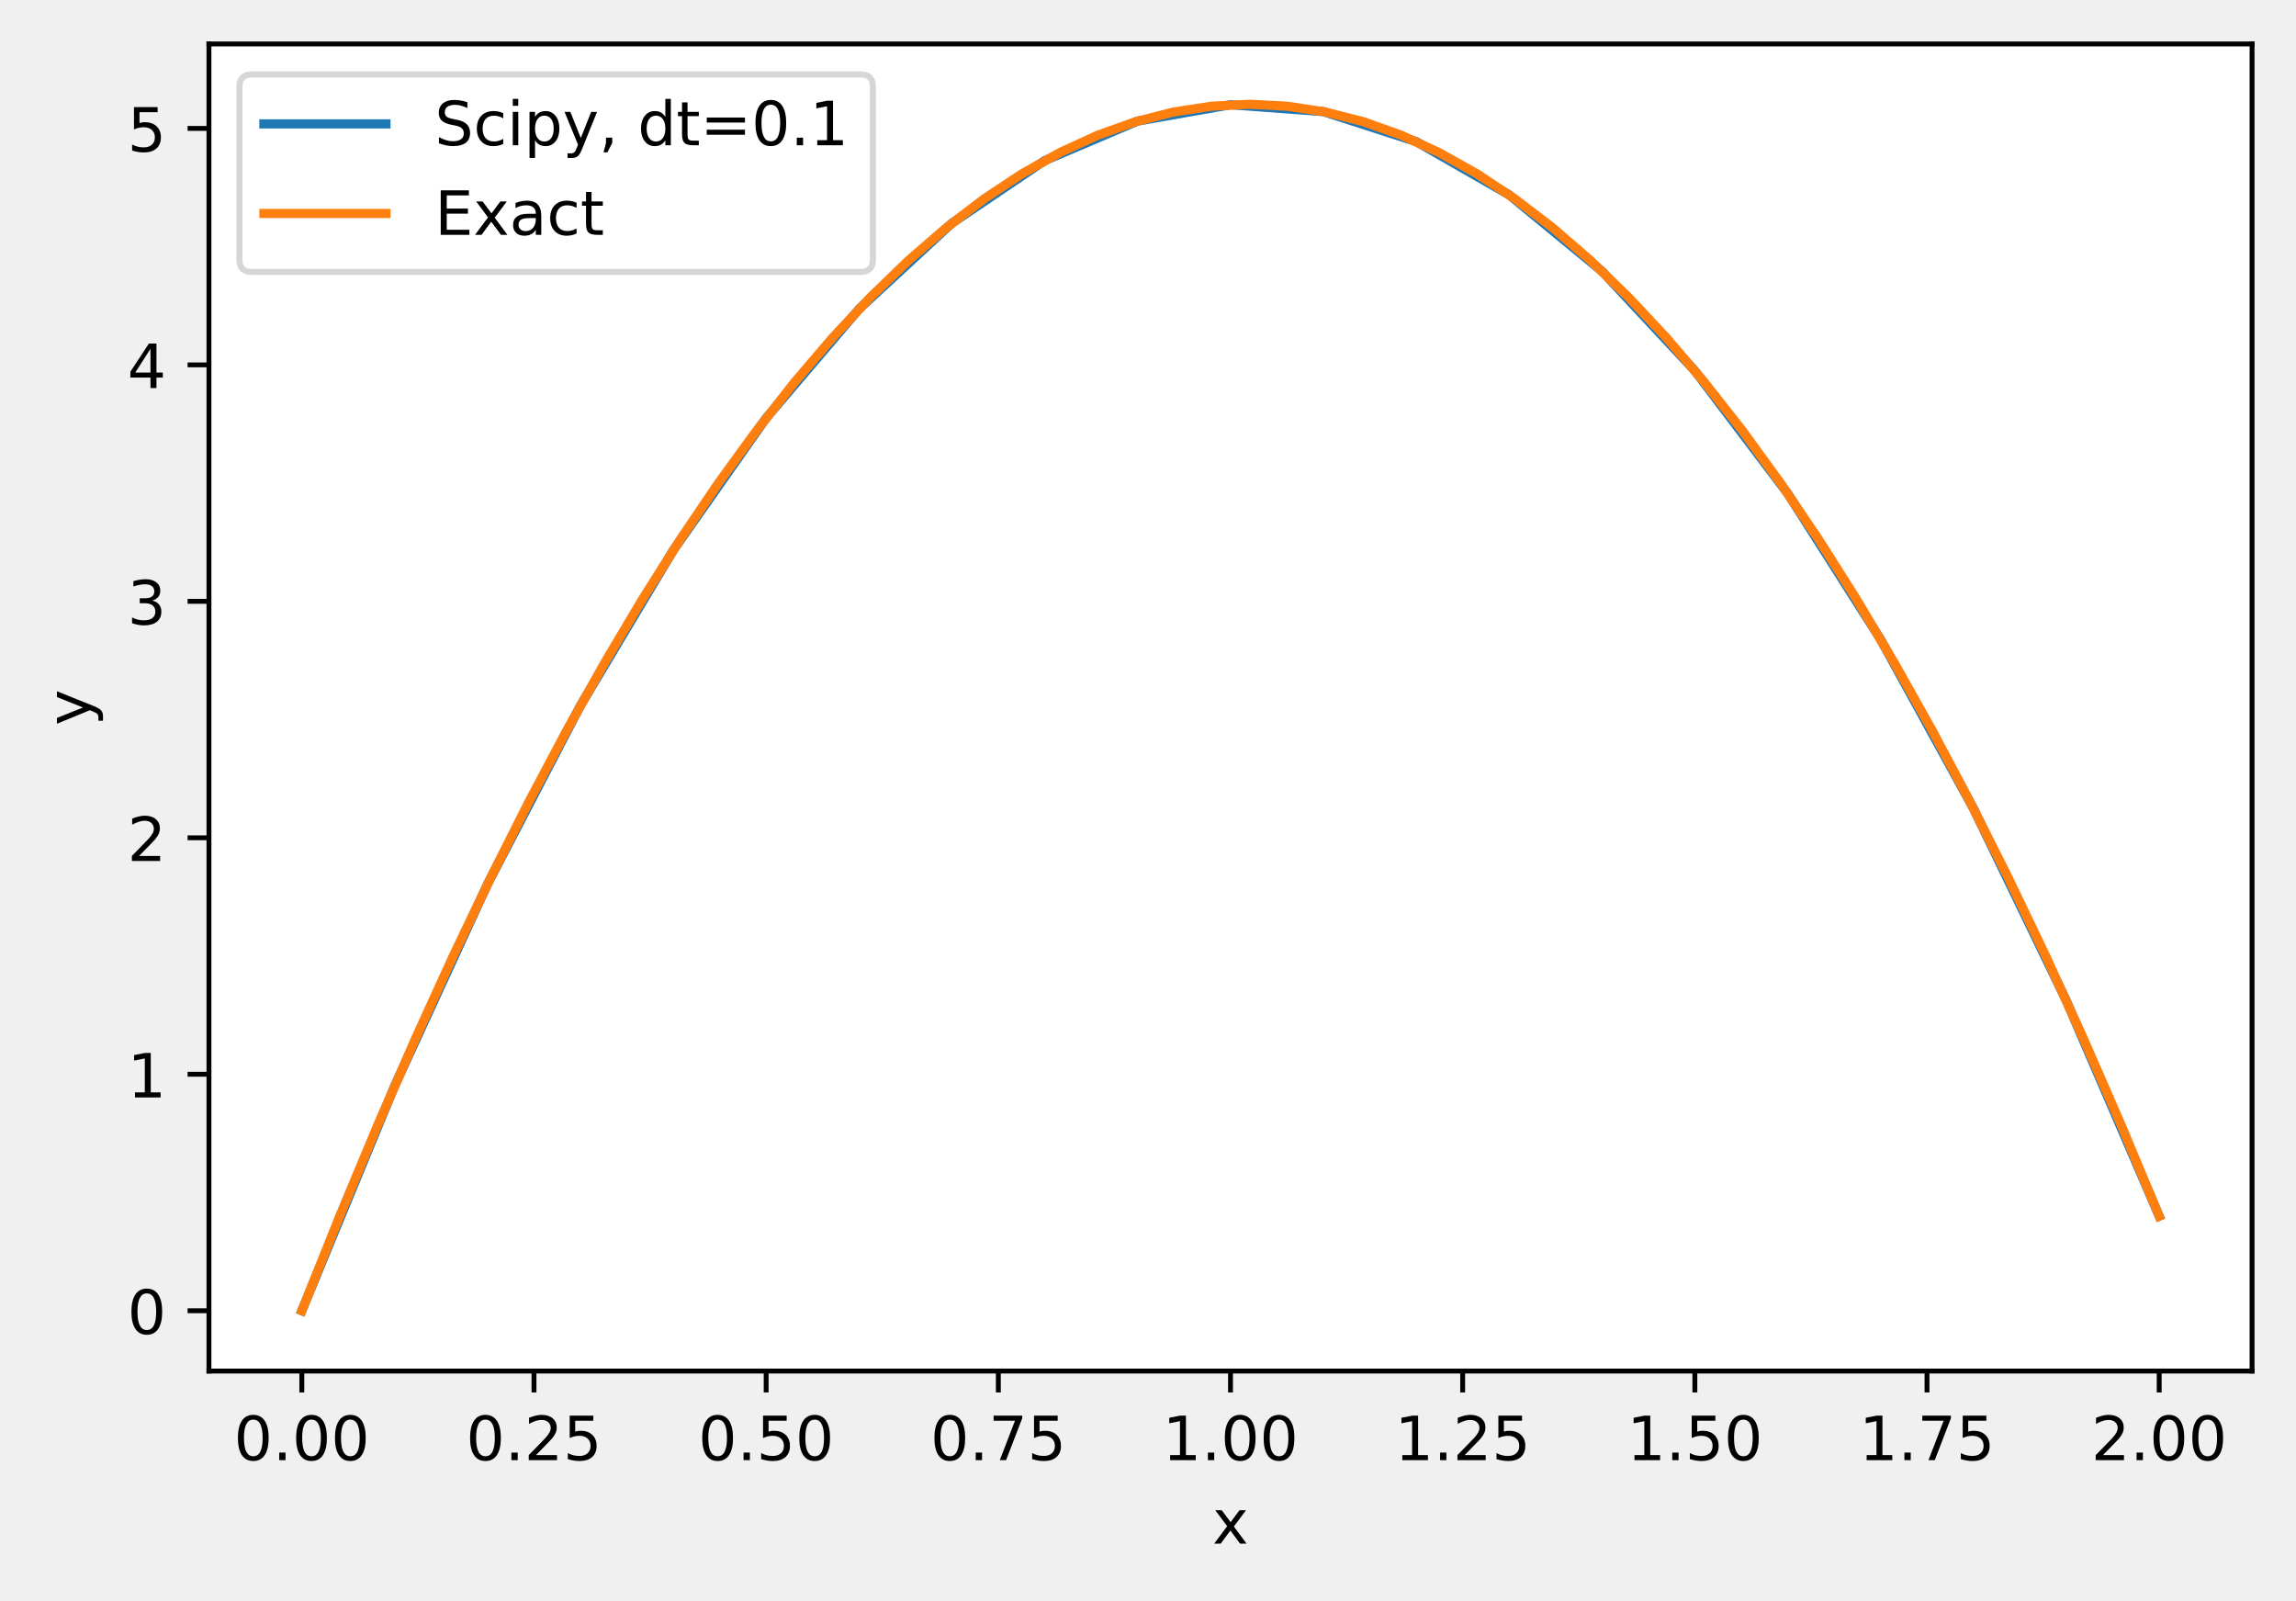
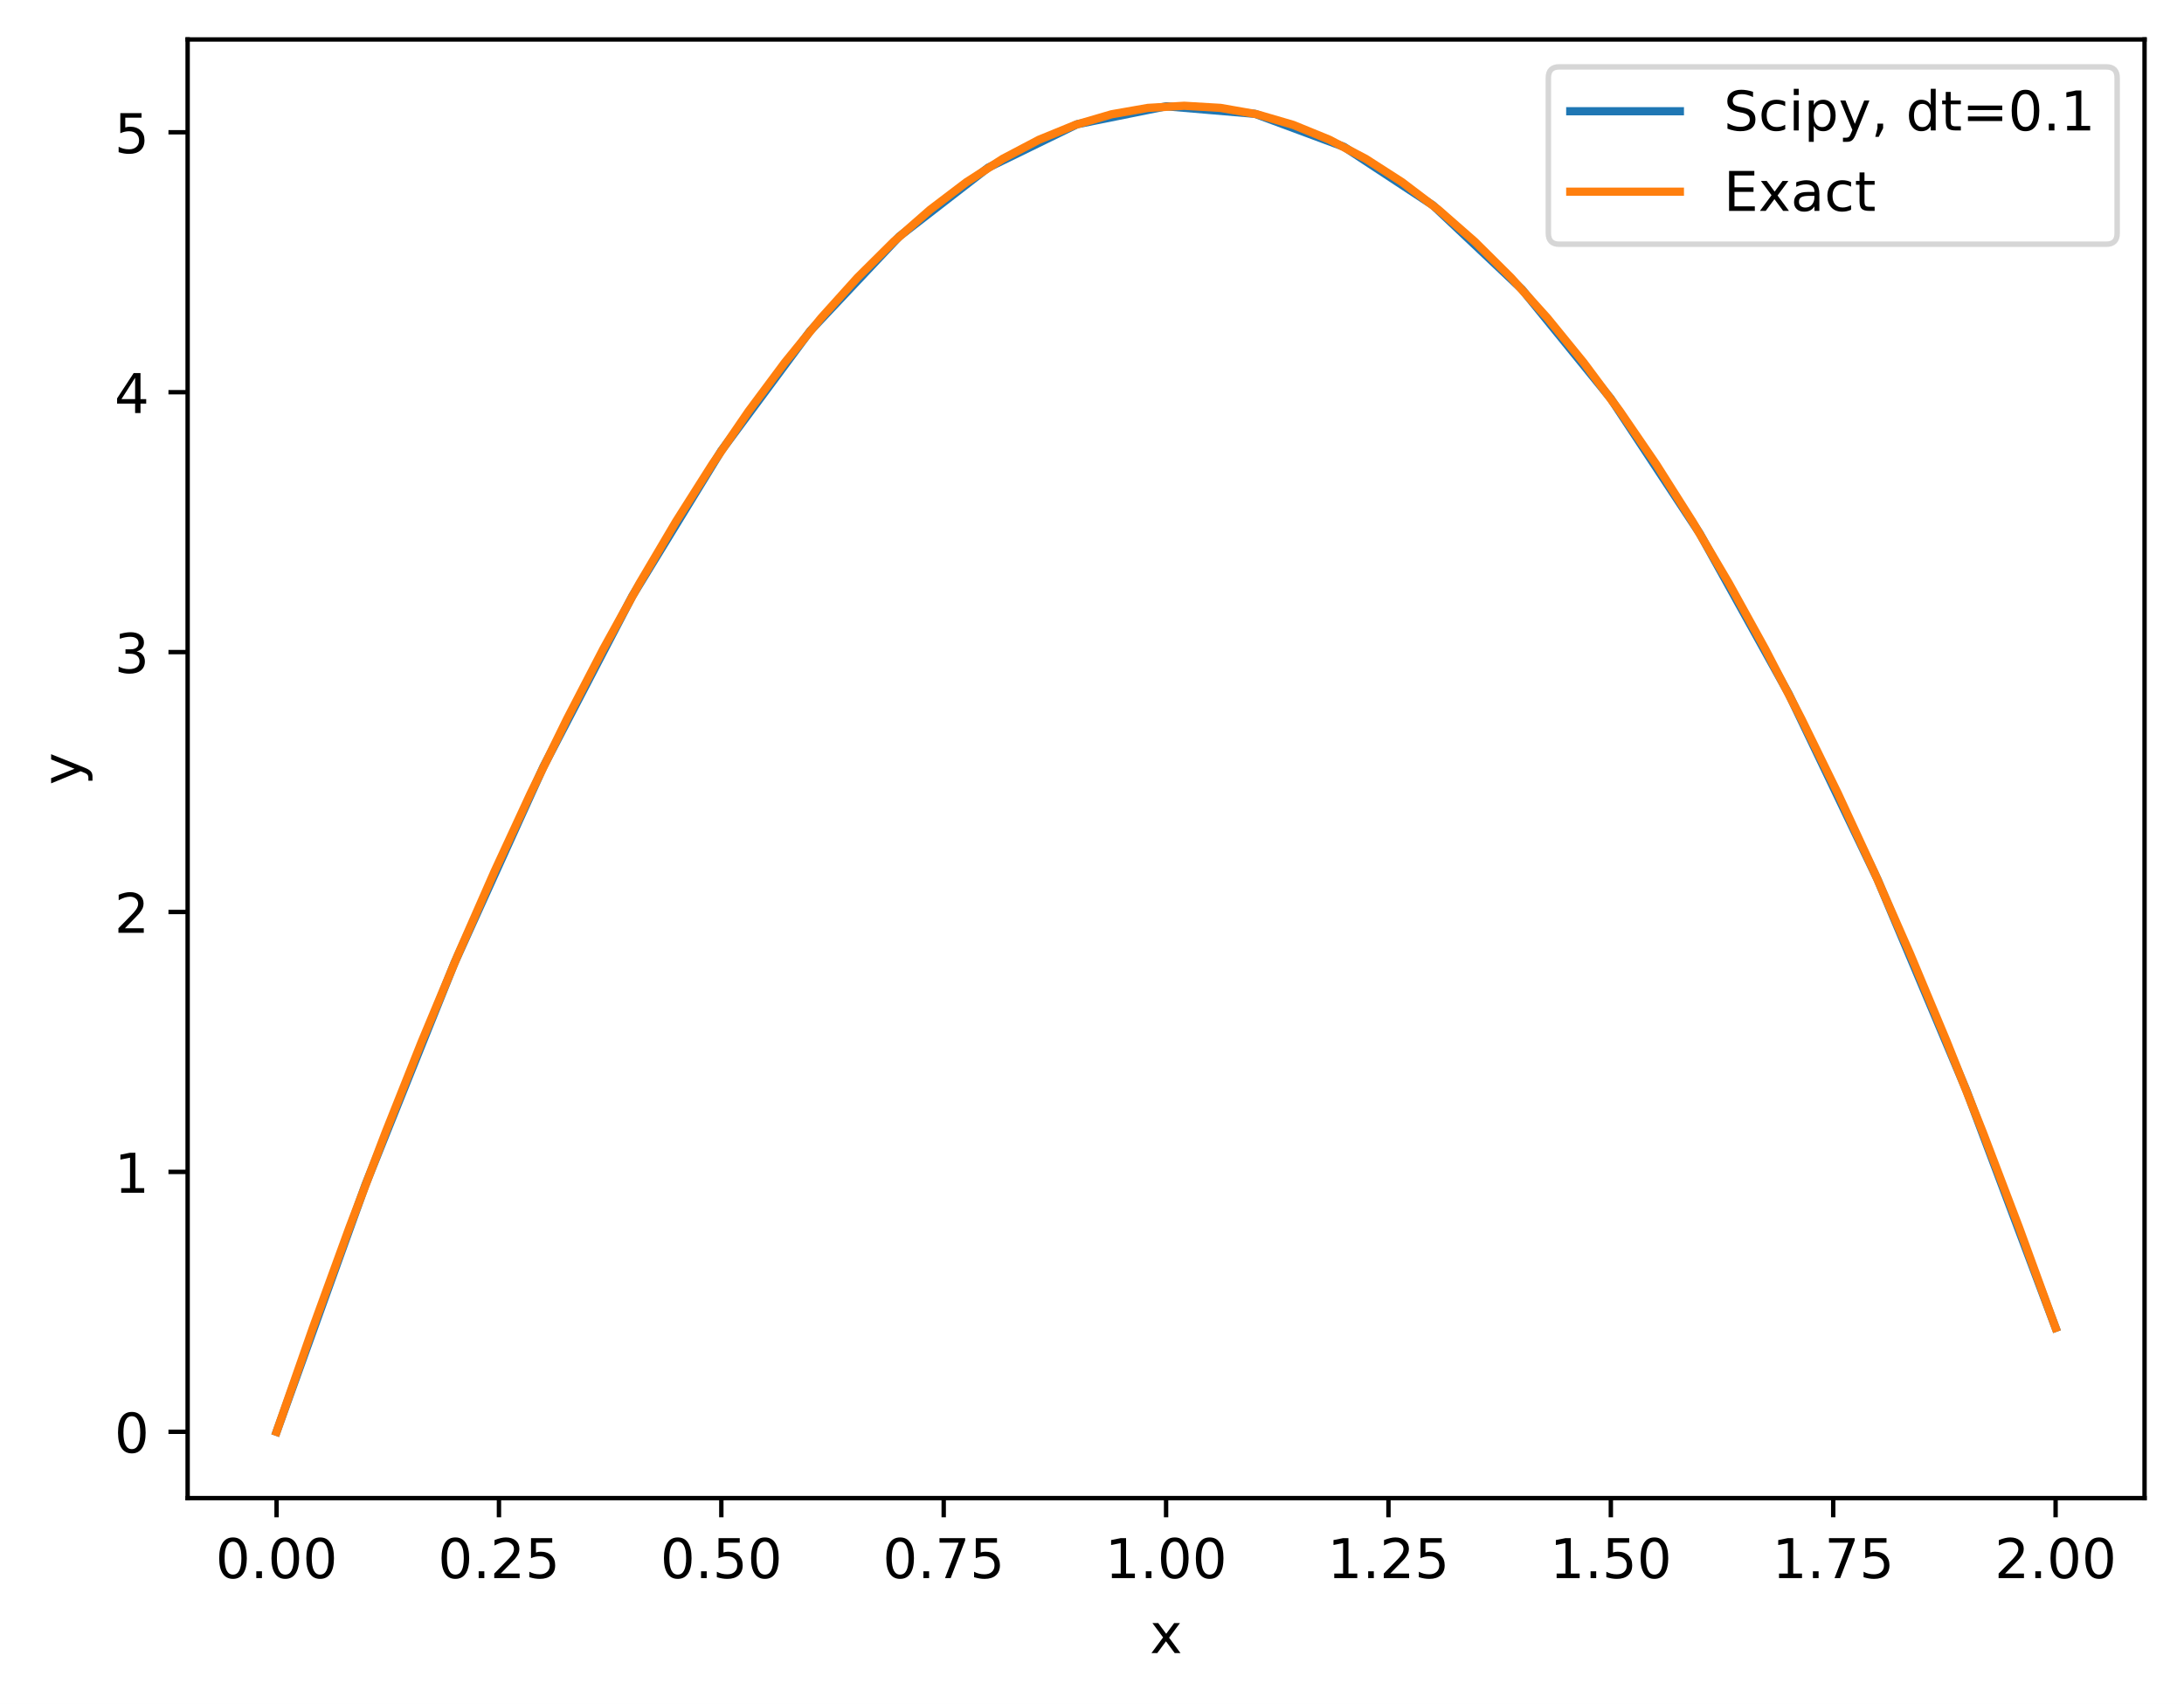
- <svg xmlns="http://www.w3.org/2000/svg" xmlns:xlink="http://www.w3.org/1999/xlink" height="262.196pt" version="1.1" viewBox="0 0 376.241 262.196" width="376.241pt">
+ <svg xmlns="http://www.w3.org/2000/svg" xmlns:xlink="http://www.w3.org/1999/xlink" width="398.561pt" height="310.868pt" viewBox="0 0 398.561 310.868" version="1.1">
  <defs>
-     <style type="text/css">
- *{stroke-linecap:butt;stroke-linejoin:round;}
-   </style>
+     <style type="text/css">*{stroke-linejoin: round; stroke-linecap: butt}</style>
  </defs>
  <g id="figure_1">
    <g id="patch_1">
-       <path d="M 0 262.196  L 376.241 262.196  L 376.241 0  L 0 0  z " style="fill:none;" />
+       <path d="M 0 310.868  L 398.561 310.868  L 398.561 0  L 0 0  z " style="fill: #ffffff" />
    </g>
    <g id="axes_1">
      <g id="patch_2">
-         <path d="M 34.241 224.64  L 369.041 224.64  L 369.041 7.2  L 34.241 7.2  z " style="fill:#ffffff;" />
+         <path d="M 34.241 273.312  L 391.361 273.312  L 391.361 7.2  L 34.241 7.2  z " style="fill: #ffffff" />
      </g>
      <g id="matplotlib.axis_1">
        <g id="xtick_1">
          <g id="line2d_1">
            <defs>
-               <path d="M 0 0  L 0 3.5  " id="m7294b4fcfd" style="stroke:#000000;stroke-width:0.8;" />
-             </defs>
-             <g>
-               <use style="stroke:#000000;stroke-width:0.8;" x="49.459" xlink:href="#m7294b4fcfd" y="224.64" />
+               <path id="m4f570da768" d="M 0 0  L 0 3.5  " style="stroke: #000000; stroke-width: 0.8" />
+             </defs>
+             <g>
+               <use xlink:href="#m4f570da768" x="50.473" y="273.312" style="stroke: #000000; stroke-width: 0.8" />
            </g>
          </g>
          <g id="text_1">
-             <defs>
-               <path d="M 31.781 66.406  Q 24.172 66.406 20.328 58.906  Q 16.5 51.422 16.5 36.375  Q 16.5 21.391 20.328 13.891  Q 24.172 6.391 31.781 6.391  Q 39.453 6.391 43.281 13.891  Q 47.125 21.391 47.125 36.375  Q 47.125 51.422 43.281 58.906  Q 39.453 66.406 31.781 66.406  z M 31.781 74.219  Q 44.047 74.219 50.516 64.516  Q 56.984 54.828 56.984 36.375  Q 56.984 17.969 50.516 8.266  Q 44.047 -1.422 31.781 -1.422  Q 19.531 -1.422 13.062 8.266  Q 6.594 17.969 6.594 36.375  Q 6.594 54.828 13.062 64.516  Q 19.531 74.219 31.781 74.219  z " id="DejaVuSans-48" />
-               <path d="M 10.688 12.406  L 21 12.406  L 21 0  L 10.688 0  z " id="DejaVuSans-46" />
-             </defs>
-             <g transform="translate(38.32599 239.2384)scale(0.1 -0.1)">
-               <use xlink:href="#DejaVuSans-48" />
-               <use x="63.623" xlink:href="#DejaVuSans-46" />
-               <use x="95.41" xlink:href="#DejaVuSans-48" />
-               <use x="159.033" xlink:href="#DejaVuSans-48" />
+             <g transform="translate(39.34054 287.9104) scale(0.1 -0.1)">
+               <defs>
+                 <path id="DejaVuSans-30" d="M 2034 4250  Q 1547 4250 1301 3770  Q 1056 3291 1056 2328  Q 1056 1369 1301 889  Q 1547 409 2034 409  Q 2525 409 2770 889  Q 3016 1369 3016 2328  Q 3016 3291 2770 3770  Q 2525 4250 2034 4250  z M 2034 4750  Q 2819 4750 3233 4129  Q 3647 3509 3647 2328  Q 3647 1150 3233 529  Q 2819 -91 2034 -91  Q 1250 -91 836 529  Q 422 1150 422 2328  Q 422 3509 836 4129  Q 1250 4750 2034 4750  z " transform="scale(0.015625)" />
+                 <path id="DejaVuSans-2e" d="M 684 794  L 1344 794  L 1344 0  L 684 0  L 684 794  z " transform="scale(0.015625)" />
+               </defs>
+               <use xlink:href="#DejaVuSans-30" />
+               <use xlink:href="#DejaVuSans-2e" x="63.623" />
+               <use xlink:href="#DejaVuSans-30" x="95.41" />
+               <use xlink:href="#DejaVuSans-30" x="159.033" />
            </g>
          </g>
        </g>
        <g id="xtick_2">
          <g id="line2d_2">
            <g>
-               <use style="stroke:#000000;stroke-width:0.8;" x="87.504" xlink:href="#m7294b4fcfd" y="224.64" />
+               <use xlink:href="#m4f570da768" x="91.055" y="273.312" style="stroke: #000000; stroke-width: 0.8" />
            </g>
          </g>
          <g id="text_2">
-             <defs>
-               <path d="M 19.188 8.297  L 53.609 8.297  L 53.609 0  L 7.328 0  L 7.328 8.297  Q 12.938 14.109 22.625 23.891  Q 32.328 33.688 34.812 36.531  Q 39.547 41.844 41.422 45.531  Q 43.312 49.219 43.312 52.781  Q 43.312 58.594 39.234 62.25  Q 35.156 65.922 28.609 65.922  Q 23.969 65.922 18.812 64.312  Q 13.672 62.703 7.812 59.422  L 7.812 69.391  Q 13.766 71.781 18.938 73  Q 24.125 74.219 28.422 74.219  Q 39.75 74.219 46.484 68.547  Q 53.219 62.891 53.219 53.422  Q 53.219 48.922 51.531 44.891  Q 49.859 40.875 45.406 35.406  Q 44.188 33.984 37.641 27.219  Q 31.109 20.453 19.188 8.297  z " id="DejaVuSans-50" />
-               <path d="M 10.797 72.906  L 49.516 72.906  L 49.516 64.594  L 19.828 64.594  L 19.828 46.734  Q 21.969 47.469 24.109 47.828  Q 26.266 48.188 28.422 48.188  Q 40.625 48.188 47.75 41.5  Q 54.891 34.812 54.891 23.391  Q 54.891 11.625 47.562 5.094  Q 40.234 -1.422 26.906 -1.422  Q 22.312 -1.422 17.547 -0.641  Q 12.797 0.141 7.719 1.703  L 7.719 11.625  Q 12.109 9.234 16.797 8.062  Q 21.484 6.891 26.703 6.891  Q 35.156 6.891 40.078 11.328  Q 45.016 15.766 45.016 23.391  Q 45.016 31 40.078 35.438  Q 35.156 39.891 26.703 39.891  Q 22.75 39.891 18.812 39.016  Q 14.891 38.141 10.797 36.281  z " id="DejaVuSans-53" />
-             </defs>
-             <g transform="translate(76.37145 239.2384)scale(0.1 -0.1)">
-               <use xlink:href="#DejaVuSans-48" />
-               <use x="63.623" xlink:href="#DejaVuSans-46" />
-               <use x="95.41" xlink:href="#DejaVuSans-50" />
-               <use x="159.033" xlink:href="#DejaVuSans-53" />
+             <g transform="translate(79.92236 287.9104) scale(0.1 -0.1)">
+               <defs>
+                 <path id="DejaVuSans-32" d="M 1228 531  L 3431 531  L 3431 0  L 469 0  L 469 531  Q 828 903 1448 1529  Q 2069 2156 2228 2338  Q 2531 2678 2651 2914  Q 2772 3150 2772 3378  Q 2772 3750 2511 3984  Q 2250 4219 1831 4219  Q 1534 4219 1204 4116  Q 875 4013 500 3803  L 500 4441  Q 881 4594 1212 4672  Q 1544 4750 1819 4750  Q 2544 4750 2975 4387  Q 3406 4025 3406 3419  Q 3406 3131 3298 2873  Q 3191 2616 2906 2266  Q 2828 2175 2409 1742  Q 1991 1309 1228 531  z " transform="scale(0.015625)" />
+                 <path id="DejaVuSans-35" d="M 691 4666  L 3169 4666  L 3169 4134  L 1269 4134  L 1269 2991  Q 1406 3038 1543 3061  Q 1681 3084 1819 3084  Q 2600 3084 3056 2656  Q 3513 2228 3513 1497  Q 3513 744 3044 326  Q 2575 -91 1722 -91  Q 1428 -91 1123 -41  Q 819 9 494 109  L 494 744  Q 775 591 1075 516  Q 1375 441 1709 441  Q 2250 441 2565 725  Q 2881 1009 2881 1497  Q 2881 1984 2565 2268  Q 2250 2553 1709 2553  Q 1456 2553 1204 2497  Q 953 2441 691 2322  L 691 4666  z " transform="scale(0.015625)" />
+               </defs>
+               <use xlink:href="#DejaVuSans-30" />
+               <use xlink:href="#DejaVuSans-2e" x="63.623" />
+               <use xlink:href="#DejaVuSans-32" x="95.41" />
+               <use xlink:href="#DejaVuSans-35" x="159.033" />
            </g>
          </g>
        </g>
        <g id="xtick_3">
          <g id="line2d_3">
            <g>
-               <use style="stroke:#000000;stroke-width:0.8;" x="125.55" xlink:href="#m7294b4fcfd" y="224.64" />
+               <use xlink:href="#m4f570da768" x="131.637" y="273.312" style="stroke: #000000; stroke-width: 0.8" />
            </g>
          </g>
          <g id="text_3">
-             <g transform="translate(114.4169 239.2384)scale(0.1 -0.1)">
-               <use xlink:href="#DejaVuSans-48" />
-               <use x="63.623" xlink:href="#DejaVuSans-46" />
-               <use x="95.41" xlink:href="#DejaVuSans-53" />
-               <use x="159.033" xlink:href="#DejaVuSans-48" />
+             <g transform="translate(120.5042 287.9104) scale(0.1 -0.1)">
+               <use xlink:href="#DejaVuSans-30" />
+               <use xlink:href="#DejaVuSans-2e" x="63.623" />
+               <use xlink:href="#DejaVuSans-35" x="95.41" />
+               <use xlink:href="#DejaVuSans-30" x="159.033" />
            </g>
          </g>
        </g>
        <g id="xtick_4">
          <g id="line2d_4">
            <g>
-               <use style="stroke:#000000;stroke-width:0.8;" x="163.595" xlink:href="#m7294b4fcfd" y="224.64" />
+               <use xlink:href="#m4f570da768" x="172.219" y="273.312" style="stroke: #000000; stroke-width: 0.8" />
            </g>
          </g>
          <g id="text_4">
-             <defs>
-               <path d="M 8.203 72.906  L 55.078 72.906  L 55.078 68.703  L 28.609 0  L 18.312 0  L 43.219 64.594  L 8.203 64.594  z " id="DejaVuSans-55" />
-             </defs>
-             <g transform="translate(152.4624 239.2384)scale(0.1 -0.1)">
-               <use xlink:href="#DejaVuSans-48" />
-               <use x="63.623" xlink:href="#DejaVuSans-46" />
-               <use x="95.41" xlink:href="#DejaVuSans-55" />
-               <use x="159.033" xlink:href="#DejaVuSans-53" />
+             <g transform="translate(161.086 287.9104) scale(0.1 -0.1)">
+               <defs>
+                 <path id="DejaVuSans-37" d="M 525 4666  L 3525 4666  L 3525 4397  L 1831 0  L 1172 0  L 2766 4134  L 525 4134  L 525 4666  z " transform="scale(0.015625)" />
+               </defs>
+               <use xlink:href="#DejaVuSans-30" />
+               <use xlink:href="#DejaVuSans-2e" x="63.623" />
+               <use xlink:href="#DejaVuSans-37" x="95.41" />
+               <use xlink:href="#DejaVuSans-35" x="159.033" />
            </g>
          </g>
        </g>
        <g id="xtick_5">
          <g id="line2d_5">
            <g>
-               <use style="stroke:#000000;stroke-width:0.8;" x="201.641" xlink:href="#m7294b4fcfd" y="224.64" />
+               <use xlink:href="#m4f570da768" x="212.801" y="273.312" style="stroke: #000000; stroke-width: 0.8" />
            </g>
          </g>
          <g id="text_5">
-             <defs>
-               <path d="M 12.406 8.297  L 28.516 8.297  L 28.516 63.922  L 10.984 60.406  L 10.984 69.391  L 28.422 72.906  L 38.281 72.906  L 38.281 8.297  L 54.391 8.297  L 54.391 0  L 12.406 0  z " id="DejaVuSans-49" />
-             </defs>
-             <g transform="translate(190.5078 239.2384)scale(0.1 -0.1)">
-               <use xlink:href="#DejaVuSans-49" />
-               <use x="63.623" xlink:href="#DejaVuSans-46" />
-               <use x="95.41" xlink:href="#DejaVuSans-48" />
-               <use x="159.033" xlink:href="#DejaVuSans-48" />
+             <g transform="translate(201.6678 287.9104) scale(0.1 -0.1)">
+               <defs>
+                 <path id="DejaVuSans-31" d="M 794 531  L 1825 531  L 1825 4091  L 703 3866  L 703 4441  L 1819 4666  L 2450 4666  L 2450 531  L 3481 531  L 3481 0  L 794 0  L 794 531  z " transform="scale(0.015625)" />
+               </defs>
+               <use xlink:href="#DejaVuSans-31" />
+               <use xlink:href="#DejaVuSans-2e" x="63.623" />
+               <use xlink:href="#DejaVuSans-30" x="95.41" />
+               <use xlink:href="#DejaVuSans-30" x="159.033" />
            </g>
          </g>
        </g>
        <g id="xtick_6">
          <g id="line2d_6">
            <g>
-               <use style="stroke:#000000;stroke-width:0.8;" x="239.686" xlink:href="#m7294b4fcfd" y="224.64" />
+               <use xlink:href="#m4f570da768" x="253.382" y="273.312" style="stroke: #000000; stroke-width: 0.8" />
            </g>
          </g>
          <g id="text_6">
-             <g transform="translate(228.5533 239.2384)scale(0.1 -0.1)">
-               <use xlink:href="#DejaVuSans-49" />
-               <use x="63.623" xlink:href="#DejaVuSans-46" />
-               <use x="95.41" xlink:href="#DejaVuSans-50" />
-               <use x="159.033" xlink:href="#DejaVuSans-53" />
+             <g transform="translate(242.2496 287.9104) scale(0.1 -0.1)">
+               <use xlink:href="#DejaVuSans-31" />
+               <use xlink:href="#DejaVuSans-2e" x="63.623" />
+               <use xlink:href="#DejaVuSans-32" x="95.41" />
+               <use xlink:href="#DejaVuSans-35" x="159.033" />
            </g>
          </g>
        </g>
        <g id="xtick_7">
          <g id="line2d_7">
            <g>
-               <use style="stroke:#000000;stroke-width:0.8;" x="277.732" xlink:href="#m7294b4fcfd" y="224.64" />
+               <use xlink:href="#m4f570da768" x="293.964" y="273.312" style="stroke: #000000; stroke-width: 0.8" />
            </g>
          </g>
          <g id="text_7">
-             <g transform="translate(266.5987 239.2384)scale(0.1 -0.1)">
-               <use xlink:href="#DejaVuSans-49" />
-               <use x="63.623" xlink:href="#DejaVuSans-46" />
-               <use x="95.41" xlink:href="#DejaVuSans-53" />
-               <use x="159.033" xlink:href="#DejaVuSans-48" />
+             <g transform="translate(282.8314 287.9104) scale(0.1 -0.1)">
+               <use xlink:href="#DejaVuSans-31" />
+               <use xlink:href="#DejaVuSans-2e" x="63.623" />
+               <use xlink:href="#DejaVuSans-35" x="95.41" />
+               <use xlink:href="#DejaVuSans-30" x="159.033" />
            </g>
          </g>
        </g>
        <g id="xtick_8">
          <g id="line2d_8">
            <g>
-               <use style="stroke:#000000;stroke-width:0.8;" x="315.777" xlink:href="#m7294b4fcfd" y="224.64" />
+               <use xlink:href="#m4f570da768" x="334.546" y="273.312" style="stroke: #000000; stroke-width: 0.8" />
            </g>
          </g>
          <g id="text_8">
-             <g transform="translate(304.6442 239.2384)scale(0.1 -0.1)">
-               <use xlink:href="#DejaVuSans-49" />
-               <use x="63.623" xlink:href="#DejaVuSans-46" />
-               <use x="95.41" xlink:href="#DejaVuSans-55" />
-               <use x="159.033" xlink:href="#DejaVuSans-53" />
+             <g transform="translate(323.4133 287.9104) scale(0.1 -0.1)">
+               <use xlink:href="#DejaVuSans-31" />
+               <use xlink:href="#DejaVuSans-2e" x="63.623" />
+               <use xlink:href="#DejaVuSans-37" x="95.41" />
+               <use xlink:href="#DejaVuSans-35" x="159.033" />
            </g>
          </g>
        </g>
        <g id="xtick_9">
          <g id="line2d_9">
            <g>
-               <use style="stroke:#000000;stroke-width:0.8;" x="353.822" xlink:href="#m7294b4fcfd" y="224.64" />
+               <use xlink:href="#m4f570da768" x="375.128" y="273.312" style="stroke: #000000; stroke-width: 0.8" />
            </g>
          </g>
          <g id="text_9">
-             <g transform="translate(342.6896 239.2384)scale(0.1 -0.1)">
-               <use xlink:href="#DejaVuSans-50" />
-               <use x="63.623" xlink:href="#DejaVuSans-46" />
-               <use x="95.41" xlink:href="#DejaVuSans-48" />
-               <use x="159.033" xlink:href="#DejaVuSans-48" />
+             <g transform="translate(363.9951 287.9104) scale(0.1 -0.1)">
+               <use xlink:href="#DejaVuSans-32" />
+               <use xlink:href="#DejaVuSans-2e" x="63.623" />
+               <use xlink:href="#DejaVuSans-30" x="95.41" />
+               <use xlink:href="#DejaVuSans-30" x="159.033" />
            </g>
          </g>
        </g>
        <g id="text_10">
-           <defs>
-             <path d="M 54.891 54.688  L 35.109 28.078  L 55.906 0  L 45.312 0  L 29.391 21.484  L 13.484 0  L 2.875 0  L 24.125 28.609  L 4.688 54.688  L 15.281 54.688  L 29.781 35.203  L 44.281 54.688  z " id="DejaVuSans-120" />
-           </defs>
-           <g transform="translate(198.6813 252.9166)scale(0.1 -0.1)">
-             <use xlink:href="#DejaVuSans-120" />
+           <g transform="translate(209.8413 301.5886) scale(0.1 -0.1)">
+             <defs>
+               <path id="DejaVuSans-78" d="M 3513 3500  L 2247 1797  L 3578 0  L 2900 0  L 1881 1375  L 863 0  L 184 0  L 1544 1831  L 300 3500  L 978 3500  L 1906 2253  L 2834 3500  L 3513 3500  z " transform="scale(0.015625)" />
+             </defs>
+             <use xlink:href="#DejaVuSans-78" />
          </g>
        </g>
      </g>
      <g id="matplotlib.axis_2">
        <g id="ytick_1">
          <g id="line2d_10">
            <defs>
-               <path d="M 0 0  L -3.5 0  " id="m28bc0cc766" style="stroke:#000000;stroke-width:0.8;" />
-             </defs>
-             <g>
-               <use style="stroke:#000000;stroke-width:0.8;" x="34.241" xlink:href="#m28bc0cc766" y="214.756" />
+               <path id="m60fb7f4bac" d="M 0 0  L -3.5 0  " style="stroke: #000000; stroke-width: 0.8" />
+             </defs>
+             <g>
+               <use xlink:href="#m60fb7f4bac" x="34.241" y="261.216" style="stroke: #000000; stroke-width: 0.8" />
            </g>
          </g>
          <g id="text_11">
-             <g transform="translate(20.87813 218.5556)scale(0.1 -0.1)">
-               <use xlink:href="#DejaVuSans-48" />
+             <g transform="translate(20.87813 265.0152) scale(0.1 -0.1)">
+               <use xlink:href="#DejaVuSans-30" />
            </g>
          </g>
        </g>
        <g id="ytick_2">
          <g id="line2d_11">
            <g>
-               <use style="stroke:#000000;stroke-width:0.8;" x="34.241" xlink:href="#m28bc0cc766" y="176.013" />
+               <use xlink:href="#m60fb7f4bac" x="34.241" y="213.8" style="stroke: #000000; stroke-width: 0.8" />
            </g>
          </g>
          <g id="text_12">
-             <g transform="translate(20.87813 179.8117)scale(0.1 -0.1)">
-               <use xlink:href="#DejaVuSans-49" />
+             <g transform="translate(20.87813 217.5989) scale(0.1 -0.1)">
+               <use xlink:href="#DejaVuSans-31" />
            </g>
          </g>
        </g>
        <g id="ytick_3">
          <g id="line2d_12">
            <g>
-               <use style="stroke:#000000;stroke-width:0.8;" x="34.241" xlink:href="#m28bc0cc766" y="137.269" />
+               <use xlink:href="#m60fb7f4bac" x="34.241" y="166.383" style="stroke: #000000; stroke-width: 0.8" />
            </g>
          </g>
          <g id="text_13">
-             <g transform="translate(20.87813 141.0679)scale(0.1 -0.1)">
-               <use xlink:href="#DejaVuSans-50" />
+             <g transform="translate(20.87813 170.1826) scale(0.1 -0.1)">
+               <use xlink:href="#DejaVuSans-32" />
            </g>
          </g>
        </g>
        <g id="ytick_4">
          <g id="line2d_13">
            <g>
-               <use style="stroke:#000000;stroke-width:0.8;" x="34.241" xlink:href="#m28bc0cc766" y="98.525" />
+               <use xlink:href="#m60fb7f4bac" x="34.241" y="118.967" style="stroke: #000000; stroke-width: 0.8" />
            </g>
          </g>
          <g id="text_14">
-             <defs>
-               <path d="M 40.578 39.312  Q 47.656 37.797 51.625 33  Q 55.609 28.219 55.609 21.188  Q 55.609 10.406 48.188 4.484  Q 40.766 -1.422 27.094 -1.422  Q 22.516 -1.422 17.656 -0.516  Q 12.797 0.391 7.625 2.203  L 7.625 11.719  Q 11.719 9.328 16.594 8.109  Q 21.484 6.891 26.812 6.891  Q 36.078 6.891 40.938 10.547  Q 45.797 14.203 45.797 21.188  Q 45.797 27.641 41.281 31.266  Q 36.766 34.906 28.719 34.906  L 20.219 34.906  L 20.219 43.016  L 29.109 43.016  Q 36.375 43.016 40.234 45.922  Q 44.094 48.828 44.094 54.297  Q 44.094 59.906 40.109 62.906  Q 36.141 65.922 28.719 65.922  Q 24.656 65.922 20.016 65.031  Q 15.375 64.156 9.812 62.312  L 9.812 71.094  Q 15.438 72.656 20.344 73.438  Q 25.25 74.219 29.594 74.219  Q 40.828 74.219 47.359 69.109  Q 53.906 64.016 53.906 55.328  Q 53.906 49.266 50.438 45.094  Q 46.969 40.922 40.578 39.312  z " id="DejaVuSans-51" />
-             </defs>
-             <g transform="translate(20.87813 102.324)scale(0.1 -0.1)">
-               <use xlink:href="#DejaVuSans-51" />
+             <g transform="translate(20.87813 122.7663) scale(0.1 -0.1)">
+               <defs>
+                 <path id="DejaVuSans-33" d="M 2597 2516  Q 3050 2419 3304 2112  Q 3559 1806 3559 1356  Q 3559 666 3084 287  Q 2609 -91 1734 -91  Q 1441 -91 1130 -33  Q 819 25 488 141  L 488 750  Q 750 597 1062 519  Q 1375 441 1716 441  Q 2309 441 2620 675  Q 2931 909 2931 1356  Q 2931 1769 2642 2001  Q 2353 2234 1838 2234  L 1294 2234  L 1294 2753  L 1863 2753  Q 2328 2753 2575 2939  Q 2822 3125 2822 3475  Q 2822 3834 2567 4026  Q 2313 4219 1838 4219  Q 1578 4219 1281 4162  Q 984 4106 628 3988  L 628 4550  Q 988 4650 1302 4700  Q 1616 4750 1894 4750  Q 2613 4750 3031 4423  Q 3450 4097 3450 3541  Q 3450 3153 3228 2886  Q 3006 2619 2597 2516  z " transform="scale(0.015625)" />
+               </defs>
+               <use xlink:href="#DejaVuSans-33" />
            </g>
          </g>
        </g>
        <g id="ytick_5">
          <g id="line2d_14">
            <g>
-               <use style="stroke:#000000;stroke-width:0.8;" x="34.241" xlink:href="#m28bc0cc766" y="59.781" />
+               <use xlink:href="#m60fb7f4bac" x="34.241" y="71.551" style="stroke: #000000; stroke-width: 0.8" />
            </g>
          </g>
          <g id="text_15">
-             <defs>
-               <path d="M 37.797 64.312  L 12.891 25.391  L 37.797 25.391  z M 35.203 72.906  L 47.609 72.906  L 47.609 25.391  L 58.016 25.391  L 58.016 17.188  L 47.609 17.188  L 47.609 0  L 37.797 0  L 37.797 17.188  L 4.891 17.188  L 4.891 26.703  z " id="DejaVuSans-52" />
-             </defs>
-             <g transform="translate(20.87813 63.58016)scale(0.1 -0.1)">
-               <use xlink:href="#DejaVuSans-52" />
+             <g transform="translate(20.87813 75.34994) scale(0.1 -0.1)">
+               <defs>
+                 <path id="DejaVuSans-34" d="M 2419 4116  L 825 1625  L 2419 1625  L 2419 4116  z M 2253 4666  L 3047 4666  L 3047 1625  L 3713 1625  L 3713 1100  L 3047 1100  L 3047 0  L 2419 0  L 2419 1100  L 313 1100  L 313 1709  L 2253 4666  z " transform="scale(0.015625)" />
+               </defs>
+               <use xlink:href="#DejaVuSans-34" />
            </g>
          </g>
        </g>
        <g id="ytick_6">
          <g id="line2d_15">
            <g>
-               <use style="stroke:#000000;stroke-width:0.8;" x="34.241" xlink:href="#m28bc0cc766" y="21.037" />
+               <use xlink:href="#m60fb7f4bac" x="34.241" y="24.134" style="stroke: #000000; stroke-width: 0.8" />
            </g>
          </g>
          <g id="text_16">
-             <g transform="translate(20.87813 24.83631)scale(0.1 -0.1)">
-               <use xlink:href="#DejaVuSans-53" />
+             <g transform="translate(20.87813 27.93362) scale(0.1 -0.1)">
+               <use xlink:href="#DejaVuSans-35" />
            </g>
          </g>
        </g>
        <g id="text_17">
-           <defs>
-             <path d="M 32.172 -5.078  Q 28.375 -14.844 24.75 -17.812  Q 21.141 -20.797 15.094 -20.797  L 7.906 -20.797  L 7.906 -13.281  L 13.188 -13.281  Q 16.891 -13.281 18.938 -11.516  Q 21 -9.766 23.484 -3.219  L 25.094 0.875  L 2.984 54.688  L 12.5 54.688  L 29.594 11.922  L 46.688 54.688  L 56.203 54.688  z " id="DejaVuSans-121" />
-           </defs>
-           <g transform="translate(14.79844 118.8794)rotate(-90)scale(0.1 -0.1)">
-             <use xlink:href="#DejaVuSans-121" />
+           <g transform="translate(14.79844 143.2154) rotate(-90) scale(0.1 -0.1)">
+             <defs>
+               <path id="DejaVuSans-79" d="M 2059 -325  Q 1816 -950 1584 -1140  Q 1353 -1331 966 -1331  L 506 -1331  L 506 -850  L 844 -850  Q 1081 -850 1212 -737  Q 1344 -625 1503 -206  L 1606 56  L 191 3500  L 800 3500  L 1894 763  L 2988 3500  L 3597 3500  L 2059 -325  z " transform="scale(0.015625)" />
+             </defs>
+             <use xlink:href="#DejaVuSans-79" />
          </g>
        </g>
      </g>
      <g id="line2d_16">
-         <path clip-path="url(#pc6db289683)" d="M 49.459 214.756  L 64.677 177.911  L 79.895 144.862  L 95.113 115.611  L 110.332 90.156  L 125.55 68.498  L 140.768 50.637  L 155.986 36.573  L 171.204 26.306  L 186.422 19.836  L 201.641 17.163  L 216.859 18.286  L 232.077 23.207  L 247.295 31.924  L 262.513 44.438  L 277.732 60.75  L 292.95 80.858  L 308.168 104.763  L 323.386 132.464  L 338.604 163.963  L 353.822 199.259  " style="fill:none;stroke:#1f77b4;stroke-linecap:square;stroke-width:1.5;" />
+         <path d="M 50.473 261.216  L 66.706 216.123  L 82.939 175.677  L 99.172 139.878  L 115.404 108.725  L 131.637 82.219  L 147.87 60.36  L 164.102 43.148  L 180.335 30.583  L 196.568 22.664  L 212.801 19.393  L 229.033 20.768  L 245.266 26.79  L 261.499 37.458  L 277.732 52.774  L 293.964 72.736  L 310.197 97.345  L 326.43 126.601  L 342.662 160.504  L 358.895 199.053  L 375.128 242.249  " clip-path="url(#p852c131729)" style="fill: none; stroke: #1f77b4; stroke-width: 1.5; stroke-linecap: square" />
      </g>
      <g id="line2d_17">
-         <path clip-path="url(#pc6db289683)" d="M 49.459 214.756  L 55.67 199.259  L 61.882 184.394  L 68.093 170.161  L 74.305 156.562  L 80.516 143.594  L 86.728 131.259  L 92.939 119.557  L 99.151 108.488  L 105.362 98.05  L 111.574 88.246  L 117.785 79.074  L 123.997 70.534  L 130.208 62.627  L 136.42 55.353  L 142.631 48.711  L 148.843 42.702  L 155.054 37.325  L 161.266 32.581  L 167.477 28.47  L 173.689 24.991  L 179.9 22.144  L 186.112 19.93  L 192.323 18.349  L 198.535 17.4  L 204.746 17.084  L 210.958 17.4  L 217.169 18.349  L 223.381 19.93  L 229.592 22.144  L 235.804 24.991  L 242.015 28.47  L 248.227 32.581  L 254.438 37.325  L 260.65 42.702  L 266.861 48.711  L 273.073 55.353  L 279.284 62.627  L 285.496 70.534  L 291.707 79.074  L 297.919 88.246  L 304.13 98.05  L 310.342 108.488  L 316.553 119.557  L 322.765 131.259  L 328.976 143.594  L 335.188 156.562  L 341.399 170.161  L 347.611 184.394  L 353.822 199.259  " style="fill:none;stroke:#ff7f0e;stroke-linecap:square;stroke-width:1.5;" />
+         <path d="M 50.473 261.216  L 57.099 242.249  L 63.725 224.057  L 70.35 206.639  L 76.976 189.995  L 83.601 174.125  L 90.227 159.029  L 96.853 144.707  L 103.478 131.16  L 110.104 118.386  L 116.729 106.387  L 123.355 95.162  L 129.981 84.711  L 136.606 75.034  L 143.232 66.132  L 149.857 58.003  L 156.483 50.649  L 163.109 44.069  L 169.734 38.263  L 176.36 33.231  L 182.985 28.973  L 189.611 25.489  L 196.237 22.78  L 202.862 20.844  L 209.488 19.683  L 216.113 19.296  L 222.739 19.683  L 229.365 20.844  L 235.99 22.78  L 242.616 25.489  L 249.241 28.973  L 255.867 33.231  L 262.493 38.263  L 269.118 44.069  L 275.744 50.649  L 282.369 58.003  L 288.995 66.132  L 295.621 75.034  L 302.246 84.711  L 308.872 95.162  L 315.497 106.387  L 322.123 118.386  L 328.749 131.16  L 335.374 144.707  L 342 159.029  L 348.625 174.125  L 355.251 189.995  L 361.877 206.639  L 368.502 224.057  L 375.128 242.249  " clip-path="url(#p852c131729)" style="fill: none; stroke: #ff7f0e; stroke-width: 1.5; stroke-linecap: square" />
      </g>
      <g id="patch_3">
-         <path d="M 34.241 224.64  L 34.241 7.2  " style="fill:none;stroke:#000000;stroke-linecap:square;stroke-linejoin:miter;stroke-width:0.8;" />
+         <path d="M 34.241 273.312  L 34.241 7.2  " style="fill: none; stroke: #000000; stroke-width: 0.8; stroke-linejoin: miter; stroke-linecap: square" />
      </g>
      <g id="patch_4">
-         <path d="M 369.041 224.64  L 369.041 7.2  " style="fill:none;stroke:#000000;stroke-linecap:square;stroke-linejoin:miter;stroke-width:0.8;" />
+         <path d="M 391.361 273.312  L 391.361 7.2  " style="fill: none; stroke: #000000; stroke-width: 0.8; stroke-linejoin: miter; stroke-linecap: square" />
      </g>
      <g id="patch_5">
-         <path d="M 34.241 224.64  L 369.041 224.64  " style="fill:none;stroke:#000000;stroke-linecap:square;stroke-linejoin:miter;stroke-width:0.8;" />
+         <path d="M 34.241 273.312  L 391.361 273.312  " style="fill: none; stroke: #000000; stroke-width: 0.8; stroke-linejoin: miter; stroke-linecap: square" />
      </g>
      <g id="patch_6">
-         <path d="M 34.241 7.2  L 369.041 7.2  " style="fill:none;stroke:#000000;stroke-linecap:square;stroke-linejoin:miter;stroke-width:0.8;" />
+         <path d="M 34.241 7.2  L 391.361 7.2  " style="fill: none; stroke: #000000; stroke-width: 0.8; stroke-linejoin: miter; stroke-linecap: square" />
      </g>
      <g id="legend_1">
        <g id="patch_7">
-           <path d="M 41.241 44.556  L 141.041 44.556  Q 143.041 44.556 143.041 42.556  L 143.041 14.2  Q 143.041 12.2 141.041 12.2  L 41.241 12.2  Q 39.241 12.2 39.241 14.2  L 39.241 42.556  Q 39.241 44.556 41.241 44.556  z " style="fill:#ffffff;opacity:0.8;stroke:#cccccc;stroke-linejoin:miter;" />
+           <path d="M 284.561 44.556  L 384.361 44.556  Q 386.361 44.556 386.361 42.556  L 386.361 14.2  Q 386.361 12.2 384.361 12.2  L 284.561 12.2  Q 282.561 12.2 282.561 14.2  L 282.561 42.556  Q 282.561 44.556 284.561 44.556  z " style="fill: #ffffff; opacity: 0.8; stroke: #cccccc; stroke-linejoin: miter" />
        </g>
        <g id="line2d_18">
-           <path d="M 43.241 20.298  L 63.241 20.298  " style="fill:none;stroke:#1f77b4;stroke-linecap:square;stroke-width:1.5;" />
-         </g>
-         <g id="line2d_19" />
+           <path d="M 286.561 20.298  L 296.561 20.298  L 306.561 20.298  " style="fill: none; stroke: #1f77b4; stroke-width: 1.5; stroke-linecap: square" />
+         </g>
        <g id="text_18">
-           <defs>
-             <path d="M 53.516 70.516  L 53.516 60.891  Q 47.906 63.578 42.922 64.891  Q 37.938 66.219 33.297 66.219  Q 25.25 66.219 20.875 63.094  Q 16.5 59.969 16.5 54.203  Q 16.5 49.359 19.406 46.891  Q 22.312 44.438 30.422 42.922  L 36.375 41.703  Q 47.406 39.594 52.656 34.297  Q 57.906 29 57.906 20.125  Q 57.906 9.516 50.797 4.047  Q 43.703 -1.422 29.984 -1.422  Q 24.812 -1.422 18.969 -0.25  Q 13.141 0.922 6.891 3.219  L 6.891 13.375  Q 12.891 10.016 18.656 8.297  Q 24.422 6.594 29.984 6.594  Q 38.422 6.594 43.016 9.906  Q 47.609 13.234 47.609 19.391  Q 47.609 24.75 44.312 27.781  Q 41.016 30.812 33.5 32.328  L 27.484 33.5  Q 16.453 35.688 11.516 40.375  Q 6.594 45.062 6.594 53.422  Q 6.594 63.094 13.406 68.656  Q 20.219 74.219 32.172 74.219  Q 37.312 74.219 42.625 73.281  Q 47.953 72.359 53.516 70.516  z " id="DejaVuSans-83" />
-             <path d="M 48.781 52.594  L 48.781 44.188  Q 44.969 46.297 41.141 47.344  Q 37.312 48.391 33.406 48.391  Q 24.656 48.391 19.812 42.844  Q 14.984 37.312 14.984 27.297  Q 14.984 17.281 19.812 11.734  Q 24.656 6.203 33.406 6.203  Q 37.312 6.203 41.141 7.25  Q 44.969 8.297 48.781 10.406  L 48.781 2.094  Q 45.016 0.344 40.984 -0.531  Q 36.969 -1.422 32.422 -1.422  Q 20.062 -1.422 12.781 6.344  Q 5.516 14.109 5.516 27.297  Q 5.516 40.672 12.859 48.328  Q 20.219 56 33.016 56  Q 37.156 56 41.109 55.141  Q 45.062 54.297 48.781 52.594  z " id="DejaVuSans-99" />
-             <path d="M 9.422 54.688  L 18.406 54.688  L 18.406 0  L 9.422 0  z M 9.422 75.984  L 18.406 75.984  L 18.406 64.594  L 9.422 64.594  z " id="DejaVuSans-105" />
-             <path d="M 18.109 8.203  L 18.109 -20.797  L 9.078 -20.797  L 9.078 54.688  L 18.109 54.688  L 18.109 46.391  Q 20.953 51.266 25.266 53.625  Q 29.594 56 35.594 56  Q 45.562 56 51.781 48.094  Q 58.016 40.188 58.016 27.297  Q 58.016 14.406 51.781 6.484  Q 45.562 -1.422 35.594 -1.422  Q 29.594 -1.422 25.266 0.953  Q 20.953 3.328 18.109 8.203  z M 48.688 27.297  Q 48.688 37.203 44.609 42.844  Q 40.531 48.484 33.406 48.484  Q 26.266 48.484 22.188 42.844  Q 18.109 37.203 18.109 27.297  Q 18.109 17.391 22.188 11.75  Q 26.266 6.109 33.406 6.109  Q 40.531 6.109 44.609 11.75  Q 48.688 17.391 48.688 27.297  z " id="DejaVuSans-112" />
-             <path d="M 11.719 12.406  L 22.016 12.406  L 22.016 4  L 14.016 -11.625  L 7.719 -11.625  L 11.719 4  z " id="DejaVuSans-44" />
-             <path id="DejaVuSans-32" />
-             <path d="M 45.406 46.391  L 45.406 75.984  L 54.391 75.984  L 54.391 0  L 45.406 0  L 45.406 8.203  Q 42.578 3.328 38.25 0.953  Q 33.938 -1.422 27.875 -1.422  Q 17.969 -1.422 11.734 6.484  Q 5.516 14.406 5.516 27.297  Q 5.516 40.188 11.734 48.094  Q 17.969 56 27.875 56  Q 33.938 56 38.25 53.625  Q 42.578 51.266 45.406 46.391  z M 14.797 27.297  Q 14.797 17.391 18.875 11.75  Q 22.953 6.109 30.078 6.109  Q 37.203 6.109 41.297 11.75  Q 45.406 17.391 45.406 27.297  Q 45.406 37.203 41.297 42.844  Q 37.203 48.484 30.078 48.484  Q 22.953 48.484 18.875 42.844  Q 14.797 37.203 14.797 27.297  z " id="DejaVuSans-100" />
-             <path d="M 18.312 70.219  L 18.312 54.688  L 36.812 54.688  L 36.812 47.703  L 18.312 47.703  L 18.312 18.016  Q 18.312 11.328 20.141 9.422  Q 21.969 7.516 27.594 7.516  L 36.812 7.516  L 36.812 0  L 27.594 0  Q 17.188 0 13.234 3.875  Q 9.281 7.766 9.281 18.016  L 9.281 47.703  L 2.688 47.703  L 2.688 54.688  L 9.281 54.688  L 9.281 70.219  z " id="DejaVuSans-116" />
-             <path d="M 10.594 45.406  L 73.188 45.406  L 73.188 37.203  L 10.594 37.203  z M 10.594 25.484  L 73.188 25.484  L 73.188 17.188  L 10.594 17.188  z " id="DejaVuSans-61" />
-           </defs>
-           <g transform="translate(71.24062 23.79844)scale(0.1 -0.1)">
-             <use xlink:href="#DejaVuSans-83" />
-             <use x="63.477" xlink:href="#DejaVuSans-99" />
-             <use x="118.457" xlink:href="#DejaVuSans-105" />
-             <use x="146.24" xlink:href="#DejaVuSans-112" />
-             <use x="209.717" xlink:href="#DejaVuSans-121" />
-             <use x="268.896" xlink:href="#DejaVuSans-44" />
-             <use x="300.684" xlink:href="#DejaVuSans-32" />
-             <use x="332.471" xlink:href="#DejaVuSans-100" />
-             <use x="395.947" xlink:href="#DejaVuSans-116" />
-             <use x="435.156" xlink:href="#DejaVuSans-61" />
-             <use x="518.945" xlink:href="#DejaVuSans-48" />
-             <use x="582.568" xlink:href="#DejaVuSans-46" />
-             <use x="614.355" xlink:href="#DejaVuSans-49" />
-           </g>
-         </g>
-         <g id="line2d_20">
-           <path d="M 43.241 34.977  L 63.241 34.977  " style="fill:none;stroke:#ff7f0e;stroke-linecap:square;stroke-width:1.5;" />
-         </g>
-         <g id="line2d_21" />
+           <g transform="translate(314.5606 23.79844) scale(0.1 -0.1)">
+             <defs>
+               <path id="DejaVuSans-53" d="M 3425 4513  L 3425 3897  Q 3066 4069 2747 4153  Q 2428 4238 2131 4238  Q 1616 4238 1336 4038  Q 1056 3838 1056 3469  Q 1056 3159 1242 3001  Q 1428 2844 1947 2747  L 2328 2669  Q 3034 2534 3370 2195  Q 3706 1856 3706 1288  Q 3706 609 3251 259  Q 2797 -91 1919 -91  Q 1588 -91 1214 -16  Q 841 59 441 206  L 441 856  Q 825 641 1194 531  Q 1563 422 1919 422  Q 2459 422 2753 634  Q 3047 847 3047 1241  Q 3047 1584 2836 1778  Q 2625 1972 2144 2069  L 1759 2144  Q 1053 2284 737 2584  Q 422 2884 422 3419  Q 422 4038 858 4394  Q 1294 4750 2059 4750  Q 2388 4750 2728 4690  Q 3069 4631 3425 4513  z " transform="scale(0.015625)" />
+               <path id="DejaVuSans-63" d="M 3122 3366  L 3122 2828  Q 2878 2963 2633 3030  Q 2388 3097 2138 3097  Q 1578 3097 1268 2742  Q 959 2388 959 1747  Q 959 1106 1268 751  Q 1578 397 2138 397  Q 2388 397 2633 464  Q 2878 531 3122 666  L 3122 134  Q 2881 22 2623 -34  Q 2366 -91 2075 -91  Q 1284 -91 818 406  Q 353 903 353 1747  Q 353 2603 823 3093  Q 1294 3584 2113 3584  Q 2378 3584 2631 3529  Q 2884 3475 3122 3366  z " transform="scale(0.015625)" />
+               <path id="DejaVuSans-69" d="M 603 3500  L 1178 3500  L 1178 0  L 603 0  L 603 3500  z M 603 4863  L 1178 4863  L 1178 4134  L 603 4134  L 603 4863  z " transform="scale(0.015625)" />
+               <path id="DejaVuSans-70" d="M 1159 525  L 1159 -1331  L 581 -1331  L 581 3500  L 1159 3500  L 1159 2969  Q 1341 3281 1617 3432  Q 1894 3584 2278 3584  Q 2916 3584 3314 3078  Q 3713 2572 3713 1747  Q 3713 922 3314 415  Q 2916 -91 2278 -91  Q 1894 -91 1617 61  Q 1341 213 1159 525  z M 3116 1747  Q 3116 2381 2855 2742  Q 2594 3103 2138 3103  Q 1681 3103 1420 2742  Q 1159 2381 1159 1747  Q 1159 1113 1420 752  Q 1681 391 2138 391  Q 2594 391 2855 752  Q 3116 1113 3116 1747  z " transform="scale(0.015625)" />
+               <path id="DejaVuSans-2c" d="M 750 794  L 1409 794  L 1409 256  L 897 -744  L 494 -744  L 750 256  L 750 794  z " transform="scale(0.015625)" />
+               <path id="DejaVuSans-20" transform="scale(0.015625)" />
+               <path id="DejaVuSans-64" d="M 2906 2969  L 2906 4863  L 3481 4863  L 3481 0  L 2906 0  L 2906 525  Q 2725 213 2448 61  Q 2172 -91 1784 -91  Q 1150 -91 751 415  Q 353 922 353 1747  Q 353 2572 751 3078  Q 1150 3584 1784 3584  Q 2172 3584 2448 3432  Q 2725 3281 2906 2969  z M 947 1747  Q 947 1113 1208 752  Q 1469 391 1925 391  Q 2381 391 2643 752  Q 2906 1113 2906 1747  Q 2906 2381 2643 2742  Q 2381 3103 1925 3103  Q 1469 3103 1208 2742  Q 947 2381 947 1747  z " transform="scale(0.015625)" />
+               <path id="DejaVuSans-74" d="M 1172 4494  L 1172 3500  L 2356 3500  L 2356 3053  L 1172 3053  L 1172 1153  Q 1172 725 1289 603  Q 1406 481 1766 481  L 2356 481  L 2356 0  L 1766 0  Q 1100 0 847 248  Q 594 497 594 1153  L 594 3053  L 172 3053  L 172 3500  L 594 3500  L 594 4494  L 1172 4494  z " transform="scale(0.015625)" />
+               <path id="DejaVuSans-3d" d="M 678 2906  L 4684 2906  L 4684 2381  L 678 2381  L 678 2906  z M 678 1631  L 4684 1631  L 4684 1100  L 678 1100  L 678 1631  z " transform="scale(0.015625)" />
+             </defs>
+             <use xlink:href="#DejaVuSans-53" />
+             <use xlink:href="#DejaVuSans-63" x="63.477" />
+             <use xlink:href="#DejaVuSans-69" x="118.457" />
+             <use xlink:href="#DejaVuSans-70" x="146.24" />
+             <use xlink:href="#DejaVuSans-79" x="209.717" />
+             <use xlink:href="#DejaVuSans-2c" x="268.896" />
+             <use xlink:href="#DejaVuSans-20" x="300.684" />
+             <use xlink:href="#DejaVuSans-64" x="332.471" />
+             <use xlink:href="#DejaVuSans-74" x="395.947" />
+             <use xlink:href="#DejaVuSans-3d" x="435.156" />
+             <use xlink:href="#DejaVuSans-30" x="518.945" />
+             <use xlink:href="#DejaVuSans-2e" x="582.568" />
+             <use xlink:href="#DejaVuSans-31" x="614.355" />
+           </g>
+         </g>
+         <g id="line2d_19">
+           <path d="M 286.561 34.977  L 296.561 34.977  L 306.561 34.977  " style="fill: none; stroke: #ff7f0e; stroke-width: 1.5; stroke-linecap: square" />
+         </g>
        <g id="text_19">
-           <defs>
-             <path d="M 9.812 72.906  L 55.906 72.906  L 55.906 64.594  L 19.672 64.594  L 19.672 43.016  L 54.391 43.016  L 54.391 34.719  L 19.672 34.719  L 19.672 8.297  L 56.781 8.297  L 56.781 0  L 9.812 0  z " id="DejaVuSans-69" />
-             <path d="M 34.281 27.484  Q 23.391 27.484 19.188 25  Q 14.984 22.516 14.984 16.5  Q 14.984 11.719 18.141 8.906  Q 21.297 6.109 26.703 6.109  Q 34.188 6.109 38.703 11.406  Q 43.219 16.703 43.219 25.484  L 43.219 27.484  z M 52.203 31.203  L 52.203 0  L 43.219 0  L 43.219 8.297  Q 40.141 3.328 35.547 0.953  Q 30.953 -1.422 24.312 -1.422  Q 15.922 -1.422 10.953 3.297  Q 6 8.016 6 15.922  Q 6 25.141 12.172 29.828  Q 18.359 34.516 30.609 34.516  L 43.219 34.516  L 43.219 35.406  Q 43.219 41.609 39.141 45  Q 35.062 48.391 27.688 48.391  Q 23 48.391 18.547 47.266  Q 14.109 46.141 10.016 43.891  L 10.016 52.203  Q 14.938 54.109 19.578 55.047  Q 24.219 56 28.609 56  Q 40.484 56 46.344 49.844  Q 52.203 43.703 52.203 31.203  z " id="DejaVuSans-97" />
-           </defs>
-           <g transform="translate(71.24062 38.47656)scale(0.1 -0.1)">
-             <use xlink:href="#DejaVuSans-69" />
-             <use x="63.184" xlink:href="#DejaVuSans-120" />
-             <use x="122.363" xlink:href="#DejaVuSans-97" />
-             <use x="183.643" xlink:href="#DejaVuSans-99" />
-             <use x="238.623" xlink:href="#DejaVuSans-116" />
+           <g transform="translate(314.5606 38.47656) scale(0.1 -0.1)">
+             <defs>
+               <path id="DejaVuSans-45" d="M 628 4666  L 3578 4666  L 3578 4134  L 1259 4134  L 1259 2753  L 3481 2753  L 3481 2222  L 1259 2222  L 1259 531  L 3634 531  L 3634 0  L 628 0  L 628 4666  z " transform="scale(0.015625)" />
+               <path id="DejaVuSans-61" d="M 2194 1759  Q 1497 1759 1228 1600  Q 959 1441 959 1056  Q 959 750 1161 570  Q 1363 391 1709 391  Q 2188 391 2477 730  Q 2766 1069 2766 1631  L 2766 1759  L 2194 1759  z M 3341 1997  L 3341 0  L 2766 0  L 2766 531  Q 2569 213 2275 61  Q 1981 -91 1556 -91  Q 1019 -91 701 211  Q 384 513 384 1019  Q 384 1609 779 1909  Q 1175 2209 1959 2209  L 2766 2209  L 2766 2266  Q 2766 2663 2505 2880  Q 2244 3097 1772 3097  Q 1472 3097 1187 3025  Q 903 2953 641 2809  L 641 3341  Q 956 3463 1253 3523  Q 1550 3584 1831 3584  Q 2591 3584 2966 3190  Q 3341 2797 3341 1997  z " transform="scale(0.015625)" />
+             </defs>
+             <use xlink:href="#DejaVuSans-45" />
+             <use xlink:href="#DejaVuSans-78" x="63.184" />
+             <use xlink:href="#DejaVuSans-61" x="122.363" />
+             <use xlink:href="#DejaVuSans-63" x="183.643" />
+             <use xlink:href="#DejaVuSans-74" x="238.623" />
          </g>
        </g>
      </g>
    </g>
  </g>
  <defs>
-     <clipPath id="pc6db289683">
-       <rect height="217.44" width="334.8" x="34.241" y="7.2" />
+     <clipPath id="p852c131729">
+       <rect x="34.241" y="7.2" width="357.12" height="266.112" />
    </clipPath>
  </defs>
</svg>
